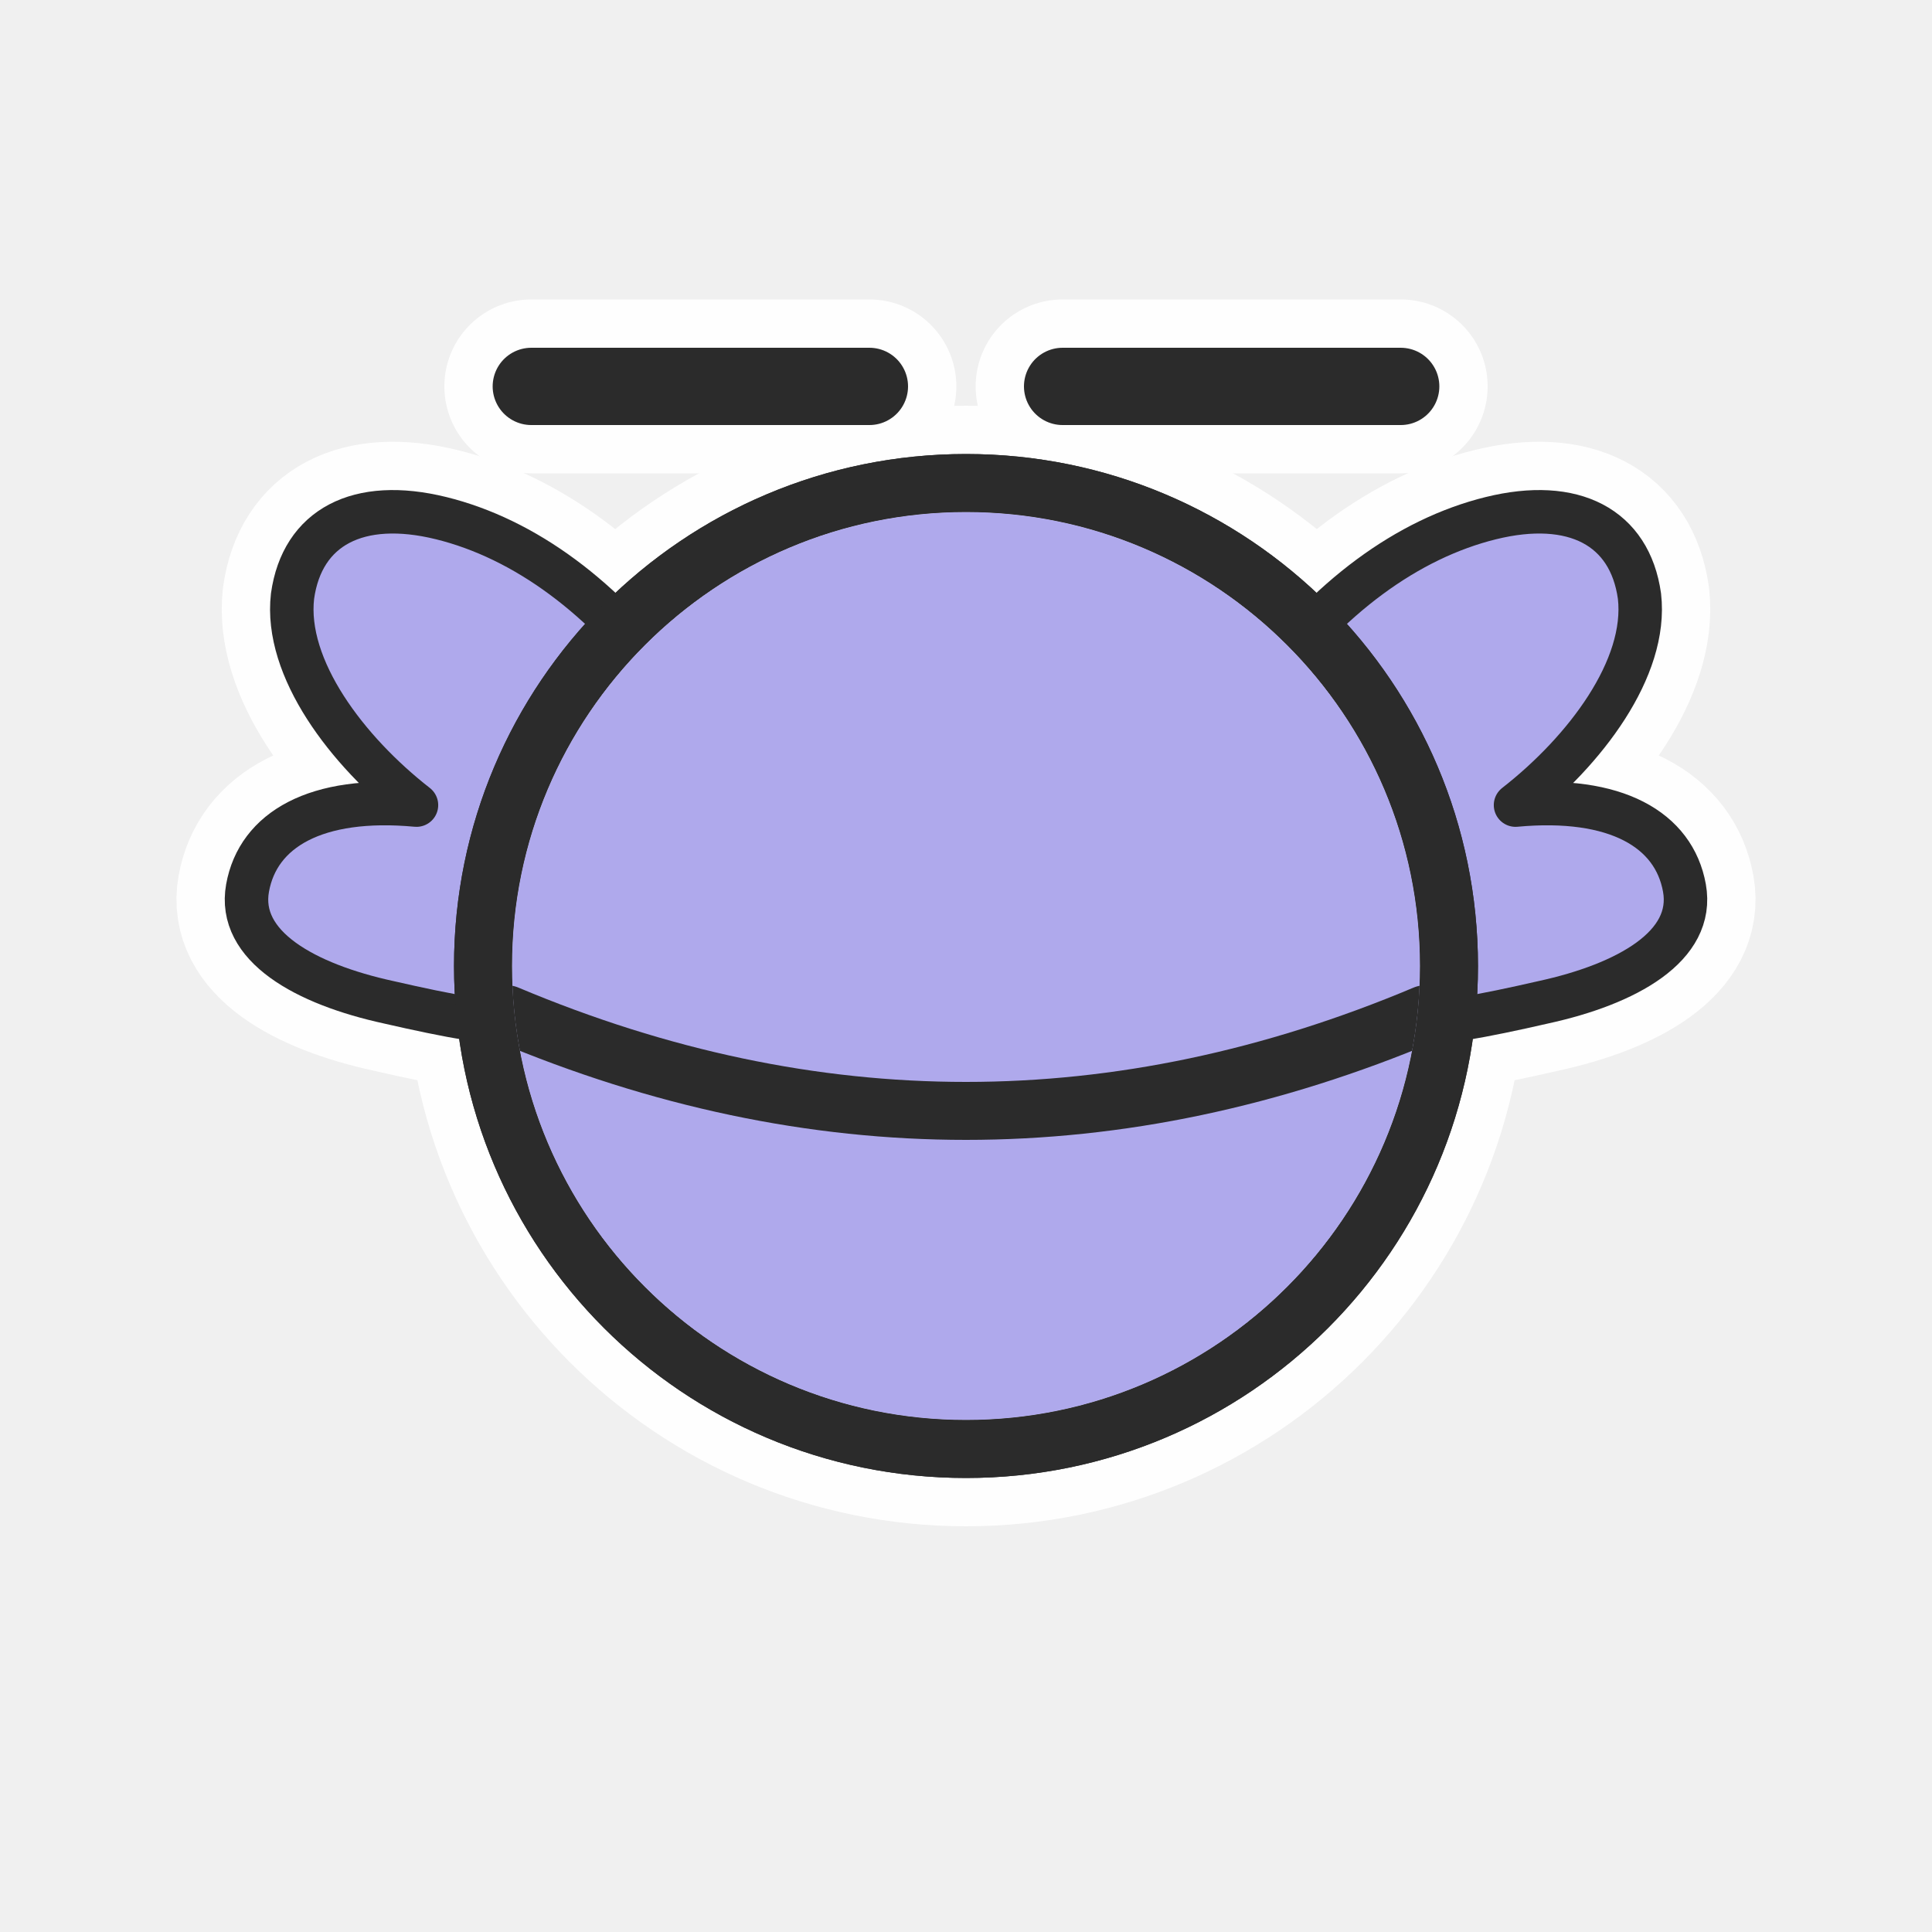
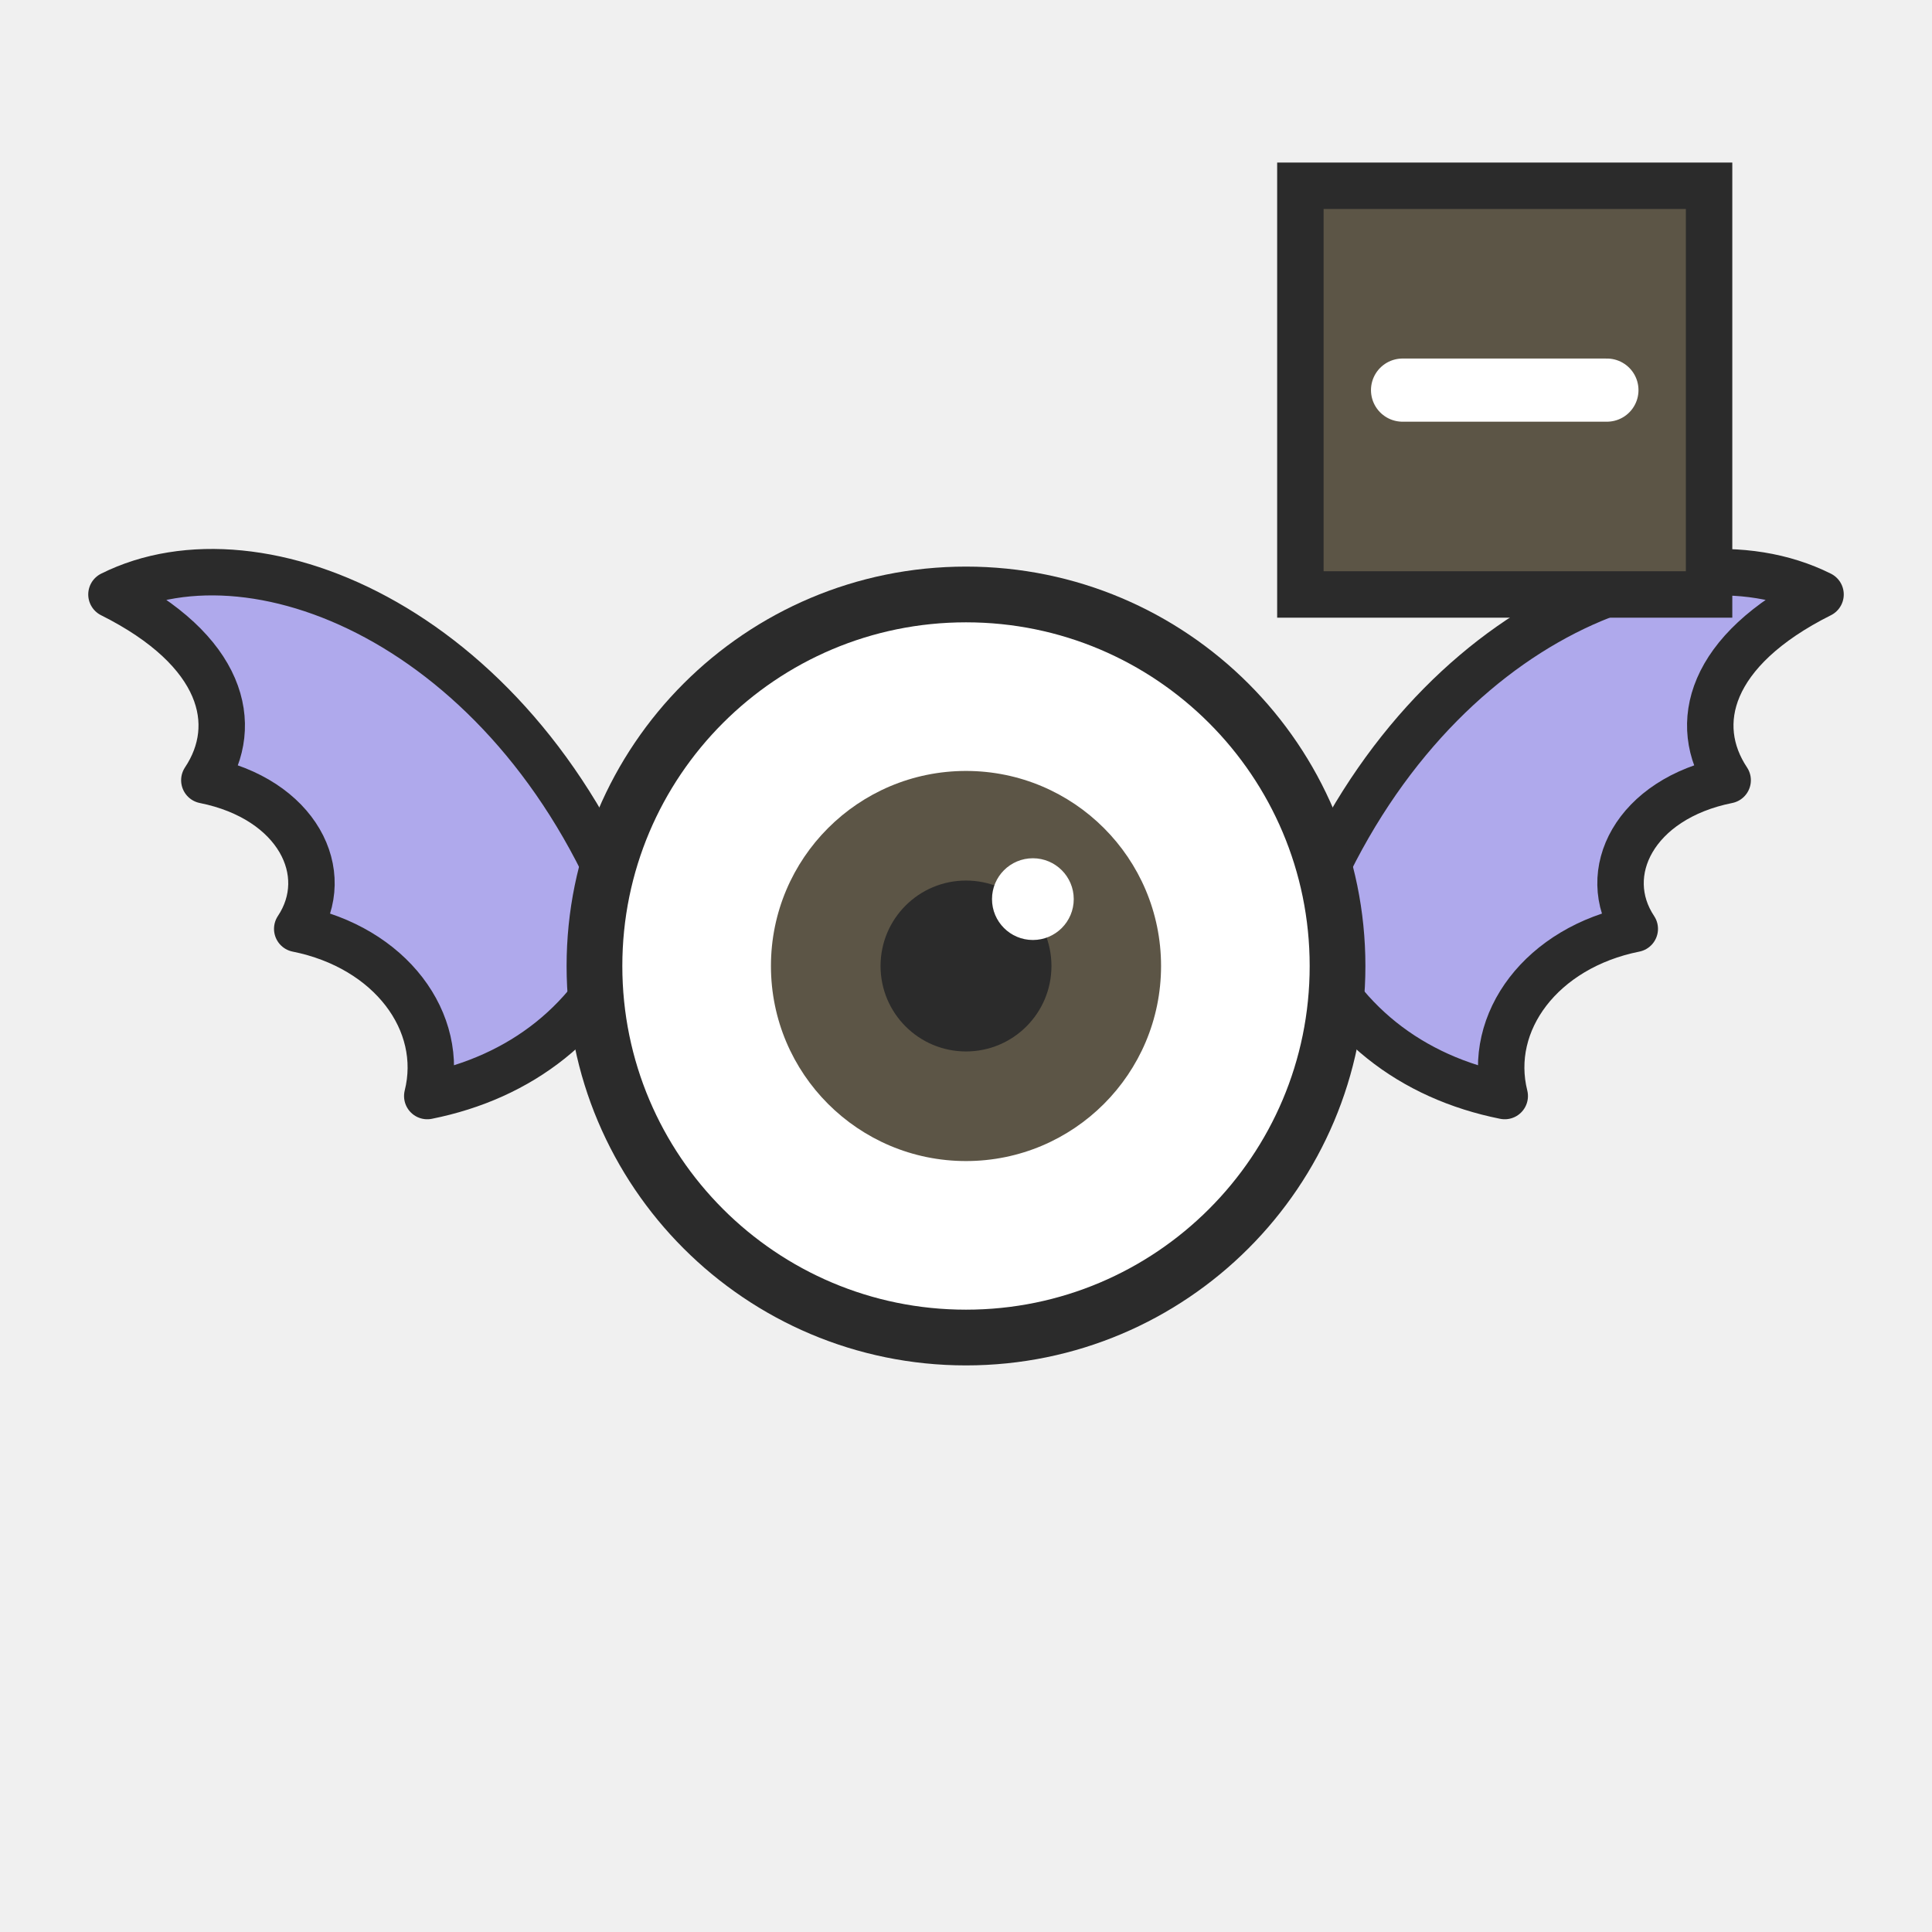
- <svg xmlns="http://www.w3.org/2000/svg" width="512" height="512" viewBox="8 8 80 80">
-   <g opacity=".95">
-     <g fill="#AFA9EC" stroke="#FFFFFF" stroke-width="5.8" stroke-linejoin="round">
-       <path d="M33 36C29 33.5 25 32.5 21.5 33C18 33.5 16.3 35.5 17 38.3C17.8 41.2 21.5 43.4 25 44.4C21 45.6 19.3 47.8 19.8 50.2C20.3 52.6 23.5 53 27 52.4C29.5 52 31.5 51.6 33 51Z" transform="rotate(22 33 43.5)" />
-       <g transform="translate(96 0) scale(-1 1)">
-         <path d="M33 36C29 33.5 25 32.5 21.5 33C18 33.5 16.3 35.5 17 38.3C17.8 41.2 21.5 43.4 25 44.4C21 45.6 19.3 47.8 19.8 50.2C20.3 52.6 23.5 53 27 52.4C29.5 52 31.5 51.6 33 51Z" transform="rotate(22 33 43.5)" />
+ <svg xmlns="http://www.w3.org/2000/svg" viewBox="-4 -4 104 104" width="512" height="512">
+   <g fill="#AFA9EC" stroke="#2B2B2B" stroke-width="2.5" stroke-linejoin="round">
+     <path class="wing wing-l" d="M30 46C24 30 10 24 2 28c6 3 7 7 5 10 5 1 7 5 5 8 5 1 8 5 7 9 5-1 9-4 11-9Z" />
+     <path class="wing wing-r" d="M66 46C72 30 86 24 94 28c-6 3-7 7-5 10-5 1-7 5-5 8-5 1-8 5-7 9-5-1-9-4-11-9Z" />
+   </g>
+   <g class="eyeball">
+     <circle cx="48" cy="48" r="20" fill="#fff" stroke="#2B2B2B" stroke-width="3" />
+     <g class="pupils">
+       <g class="scan">
+         <circle cx="48" cy="48" r="10.5" fill="#5C5546" />
+         <circle cx="48" cy="48" r="4.6" fill="#2B2B2B" />
+         <circle cx="51.6" cy="44.4" r="2.2" fill="#fff" />
      </g>
    </g>
-     <path d="M30 24L44 24" fill="none" stroke="#FFFFFF" stroke-width="7.2" stroke-linecap="round" />
-     <path d="M52 24L66 24" fill="none" stroke="#FFFFFF" stroke-width="7.2" stroke-linecap="round" />
-     <circle cx="48" cy="48" r="20" fill="#fff" stroke="#FFFFFF" stroke-width="6.4" />
  </g>
-   <g fill="#AFA9EC" stroke="#2B2B2B" stroke-width="1.8" stroke-linejoin="round">
-     <path d="M33 36C29 33.5 25 32.5 21.5 33C18 33.5 16.3 35.5 17 38.3C17.8 41.2 21.5 43.4 25 44.4C21 45.6 19.3 47.8 19.8 50.2C20.3 52.6 23.5 53 27 52.4C29.5 52 31.5 51.6 33 51Z" transform="rotate(22 33 43.5)" />
-     <g transform="translate(96 0) scale(-1 1)">
-       <path d="M33 36C29 33.5 25 32.5 21.5 33C18 33.5 16.3 35.5 17 38.3C17.8 41.2 21.5 43.4 25 44.4C21 45.6 19.3 47.8 19.8 50.2C20.3 52.6 23.5 53 27 52.4C29.5 52 31.5 51.6 33 51Z" transform="rotate(22 33 43.5)" />
-     </g>
+   <g class="badge">
+     <rect x="66" y="6" width="22" height="22" fill="#5C5546" stroke="#2B2B2B" stroke-width="2.5" />
+     <path d="M71.5 17H82.5" stroke="#fff" stroke-width="3.4" stroke-linecap="round" />
  </g>
-   <path d="M30 24L44 24" fill="none" stroke="#2B2B2B" stroke-width="3.2" stroke-linecap="round" />
-   <path d="M52 24L66 24" fill="none" stroke="#2B2B2B" stroke-width="3.2" stroke-linecap="round" />
-   <circle cx="48" cy="48" r="20" fill="#fff" stroke="#2B2B2B" stroke-width="2.4" />
-   <g transform="translate(0 0)">
-     <circle cx="48" cy="48" r="11.6" fill="#7F77DD" stroke="#2B2B2B" stroke-width="1.6" />
-     <circle cx="48" cy="48" r="5.4" fill="#2B2B2B" />
-     <circle cx="44.2" cy="44.2" r="1.9" fill="#fff" />
-   </g>
-   <clipPath id="ball">
-     <circle cx="48" cy="48" r="18.8" />
-   </clipPath>
-   <g clip-path="url(#ball)">
-     <rect x="24" y="20" width="48" height="56" fill="#AFA9EC" />
-     <path d="M29 50Q48 58 67 50" fill="none" stroke="#2B2B2B" stroke-width="2.4" stroke-linecap="round" />
-   </g>
-   <circle cx="48" cy="48" r="20" fill="none" stroke="#2B2B2B" stroke-width="2.4" />
</svg>
